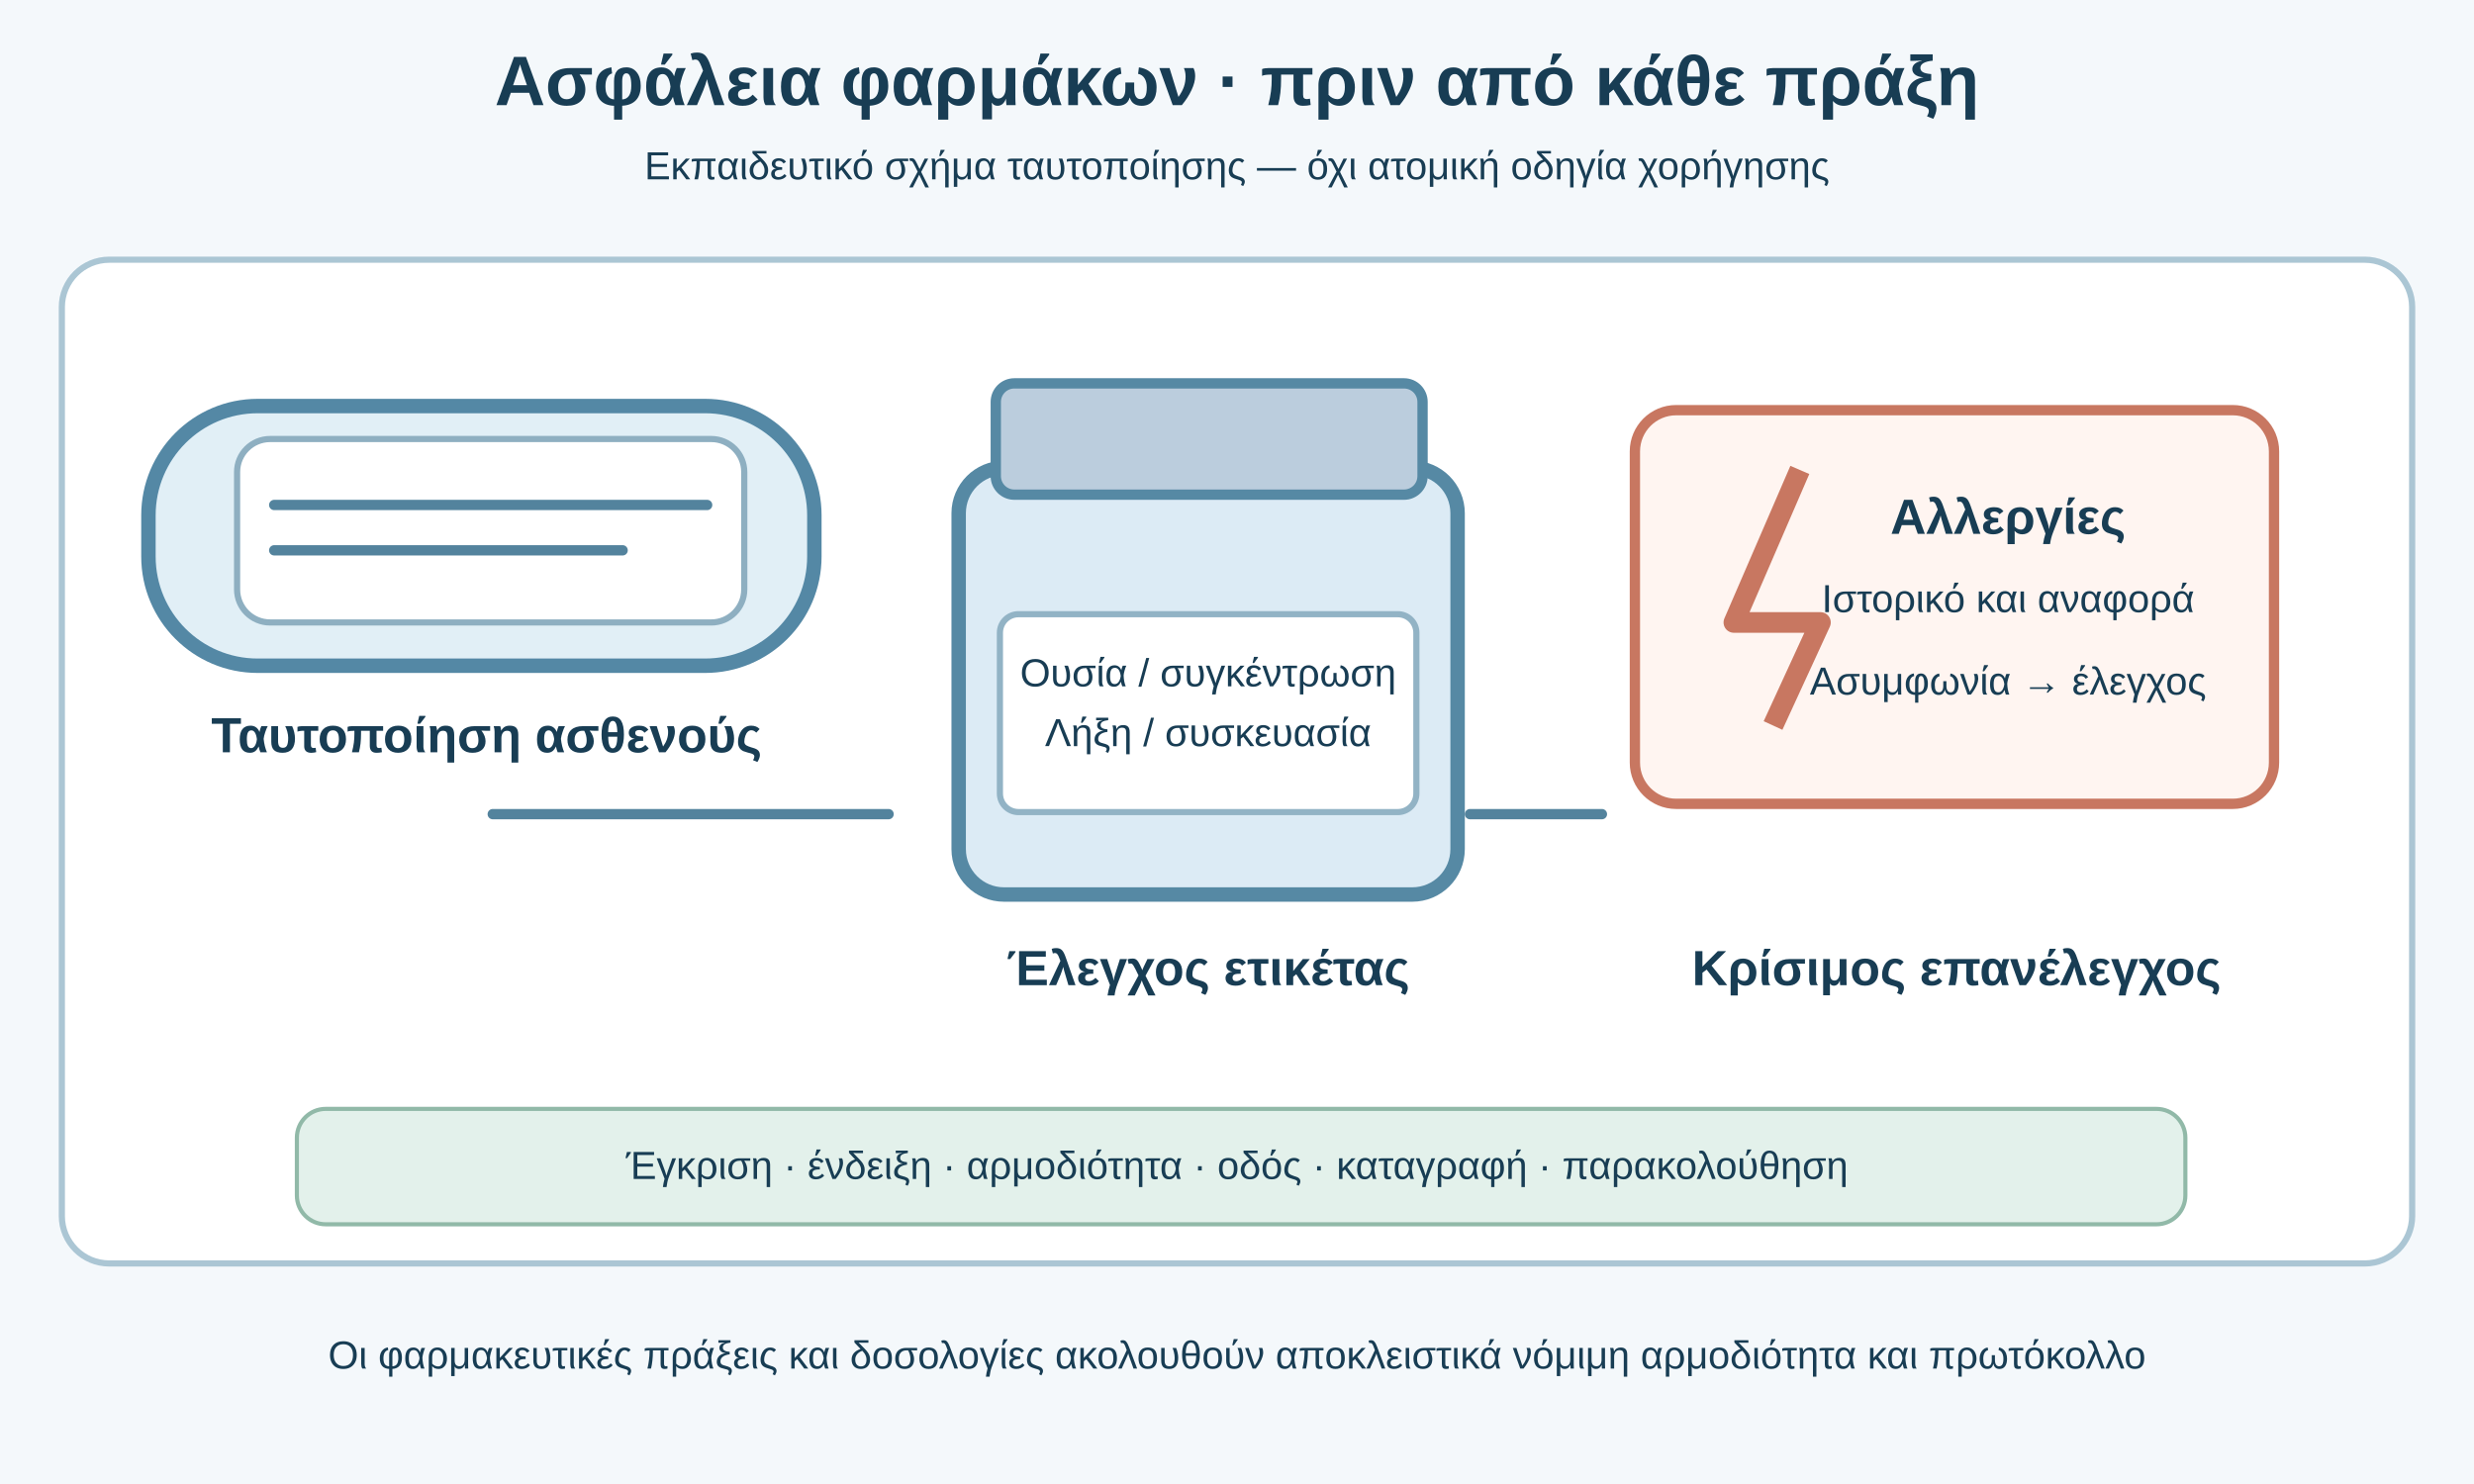
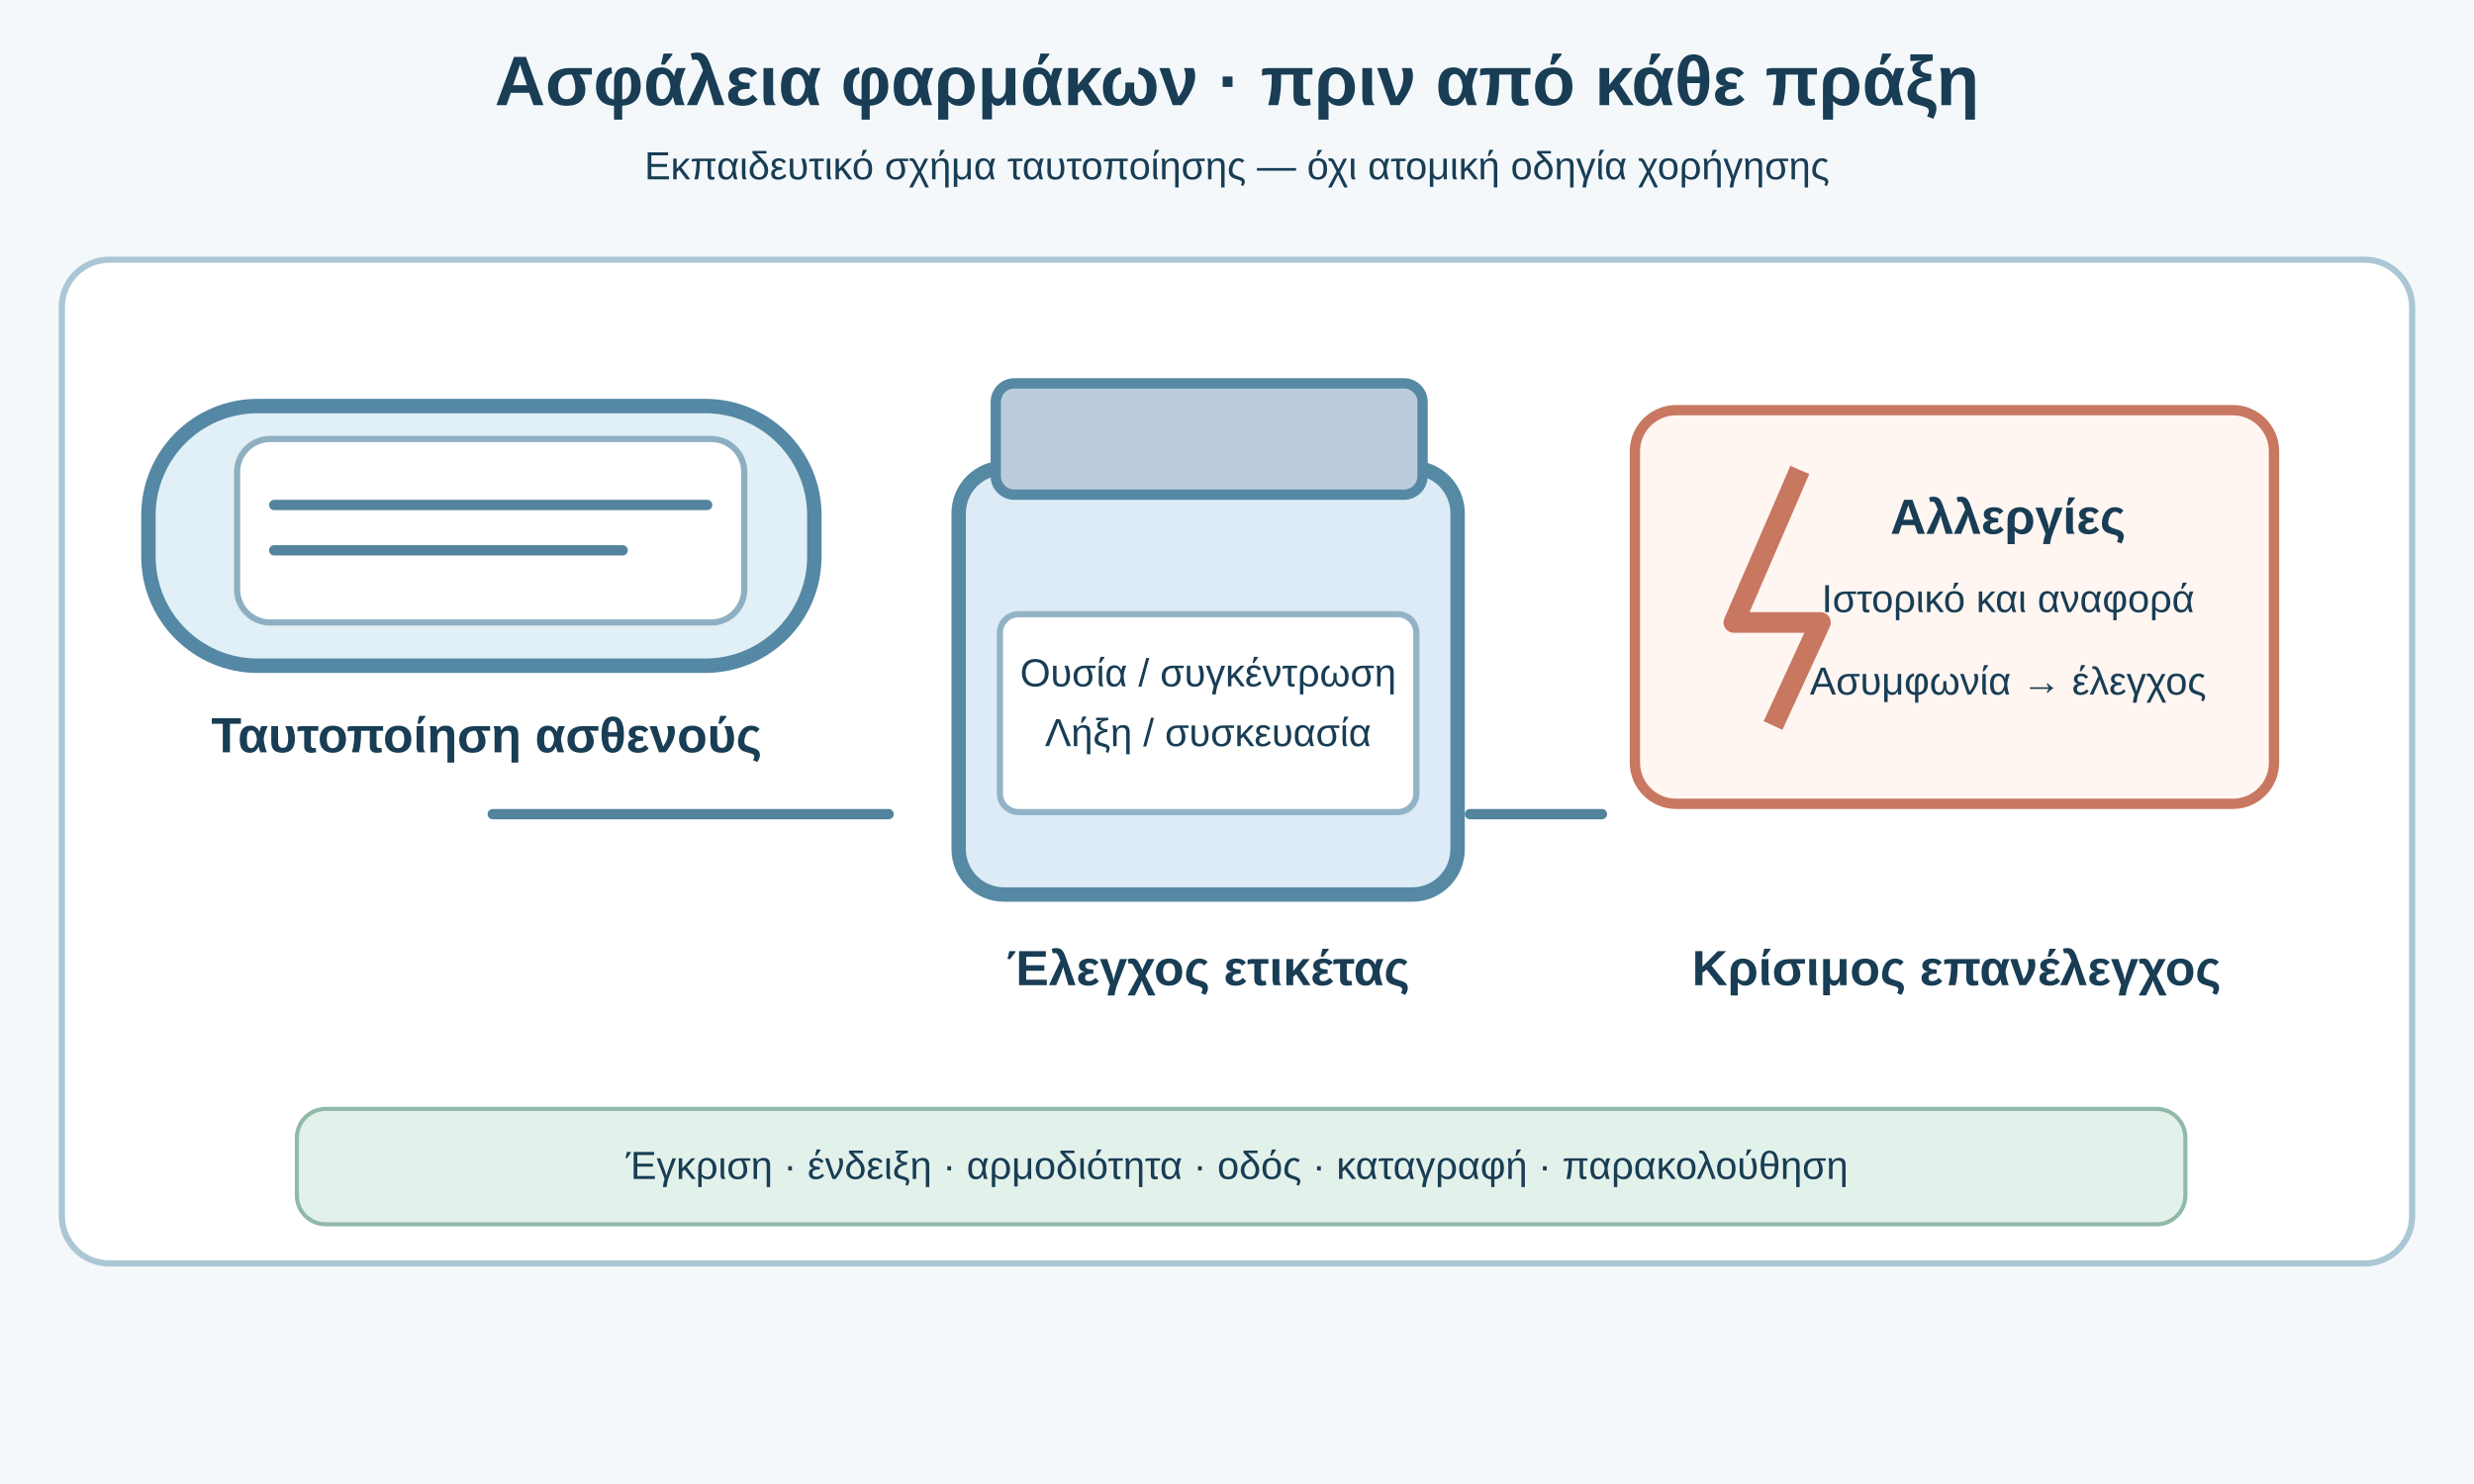
<svg xmlns="http://www.w3.org/2000/svg" viewBox="0 0 1200 720" role="img" aria-labelledby="title desc">
  <rect width="1200" height="720" fill="#f4f8fb" />
  <style>text{font-family:Arial,'DejaVu Sans',sans-serif;fill:#183d54}.h{font-size:34px;font-weight:700}.t{font-size:24px;font-weight:700}.s{font-size:19px}.fine{font-size:17px}.line{fill:none;stroke:#53839d;stroke-width:5;stroke-linecap:round;stroke-linejoin:round}.panel{fill:#fff;stroke:#abc6d4;stroke-width:3}</style>
  <text x="600" y="51" class="h" text-anchor="middle">Ασφάλεια φαρμάκων · πριν από κάθε πράξη</text>
  <text x="600" y="87" class="s" text-anchor="middle">Εκπαιδευτικό σχήμα ταυτοποίησης — όχι ατομική οδηγία χορήγησης</text>
  <rect x="30" y="126" width="1140" height="487" rx="23" class="panel" />
  <rect x="72" y="197" width="323" height="126" rx="53" fill="#e1eff6" stroke="#5488a5" stroke-width="7" />
  <rect x="115" y="213" width="246" height="89" rx="16" fill="#fff" stroke="#8eafc1" stroke-width="3" />
  <path d="M133 245H343M133 267H302" class="line" stroke-width="4" />
  <text x="236" y="365" class="t" text-anchor="middle">Ταυτοποίηση ασθενούς</text>
  <rect x="465" y="227" width="242" height="207" rx="22" fill="#dcebf5" stroke="#5689a4" stroke-width="7" />
  <rect x="483" y="186" width="207" height="54" rx="9" fill="#bbcddd" stroke="#5689a4" stroke-width="5" />
  <rect x="485" y="298" width="202" height="96" rx="9" fill="#fff" stroke="#92b3c5" stroke-width="3" />
  <text x="586" y="333" text-anchor="middle" class="s">Ουσία / συγκέντρωση</text>
  <text x="586" y="362" text-anchor="middle" class="s">Λήξη / συσκευασία</text>
  <text x="586" y="478" text-anchor="middle" class="t">Έλεγχος ετικέτας</text>
  <rect x="793" y="199" width="310" height="191" rx="20" fill="#fff5f1" stroke="#c87761" stroke-width="5" />
  <path d="M873 228L841 302H883L860 352" stroke="#c87761" stroke-width="10" fill="none" stroke-linejoin="round" />
  <text x="974" y="259" text-anchor="middle" class="t">Αλλεργίες</text>
  <text x="974" y="297" text-anchor="middle" class="s">Ιστορικό και αναφορά</text>
  <text x="974" y="337" text-anchor="middle" class="s">Ασυμφωνία → έλεγχος</text>
  <text x="949" y="478" text-anchor="middle" class="t">Κρίσιμος επανέλεγχος</text>
  <path d="M239 395H431M713 395H777" class="line" />
  <rect x="144" y="538" width="916" height="56" rx="14" fill="#e3f1eb" stroke="#91b9a8" stroke-width="2" />
  <text x="600" y="572" text-anchor="middle" class="s">Έγκριση · ένδειξη · αρμοδιότητα · οδός · καταγραφή · παρακολούθηση</text>
-   <text x="600" y="664" text-anchor="middle" class="s">Οι φαρμακευτικές πράξεις και δοσολογίες ακολουθούν αποκλειστικά νόμιμη αρμοδιότητα και πρωτόκολλο</text>
</svg>
